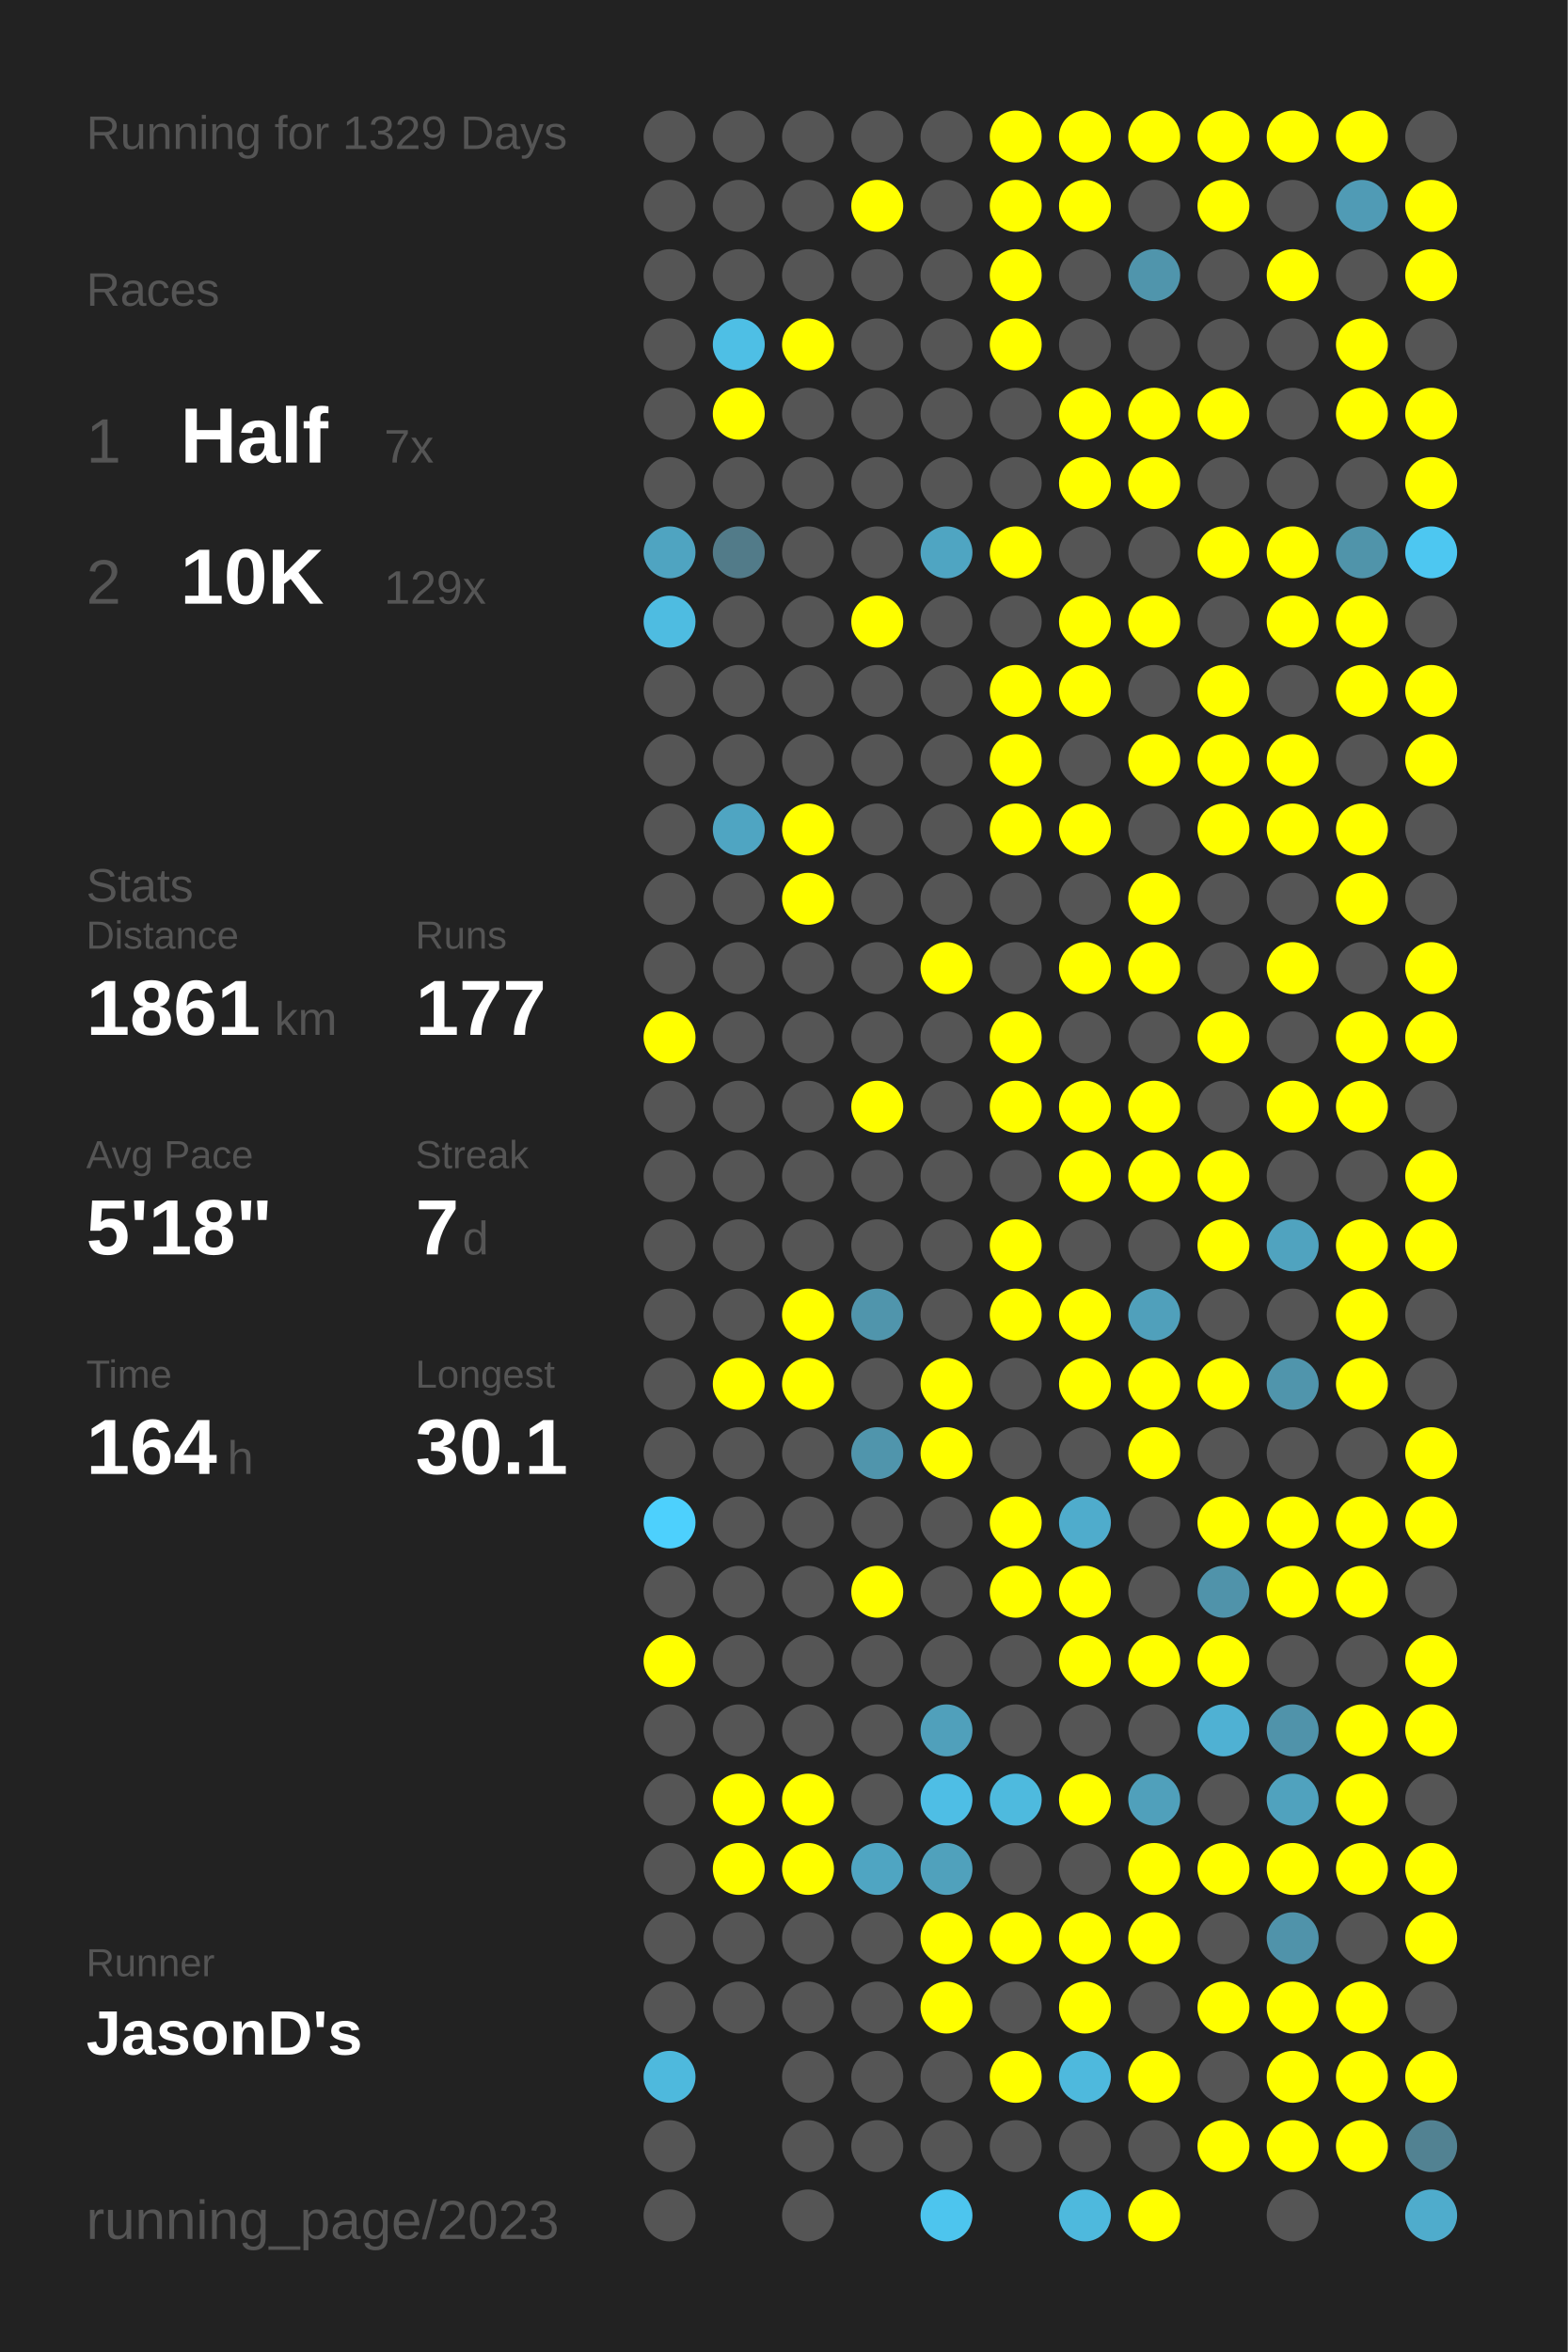
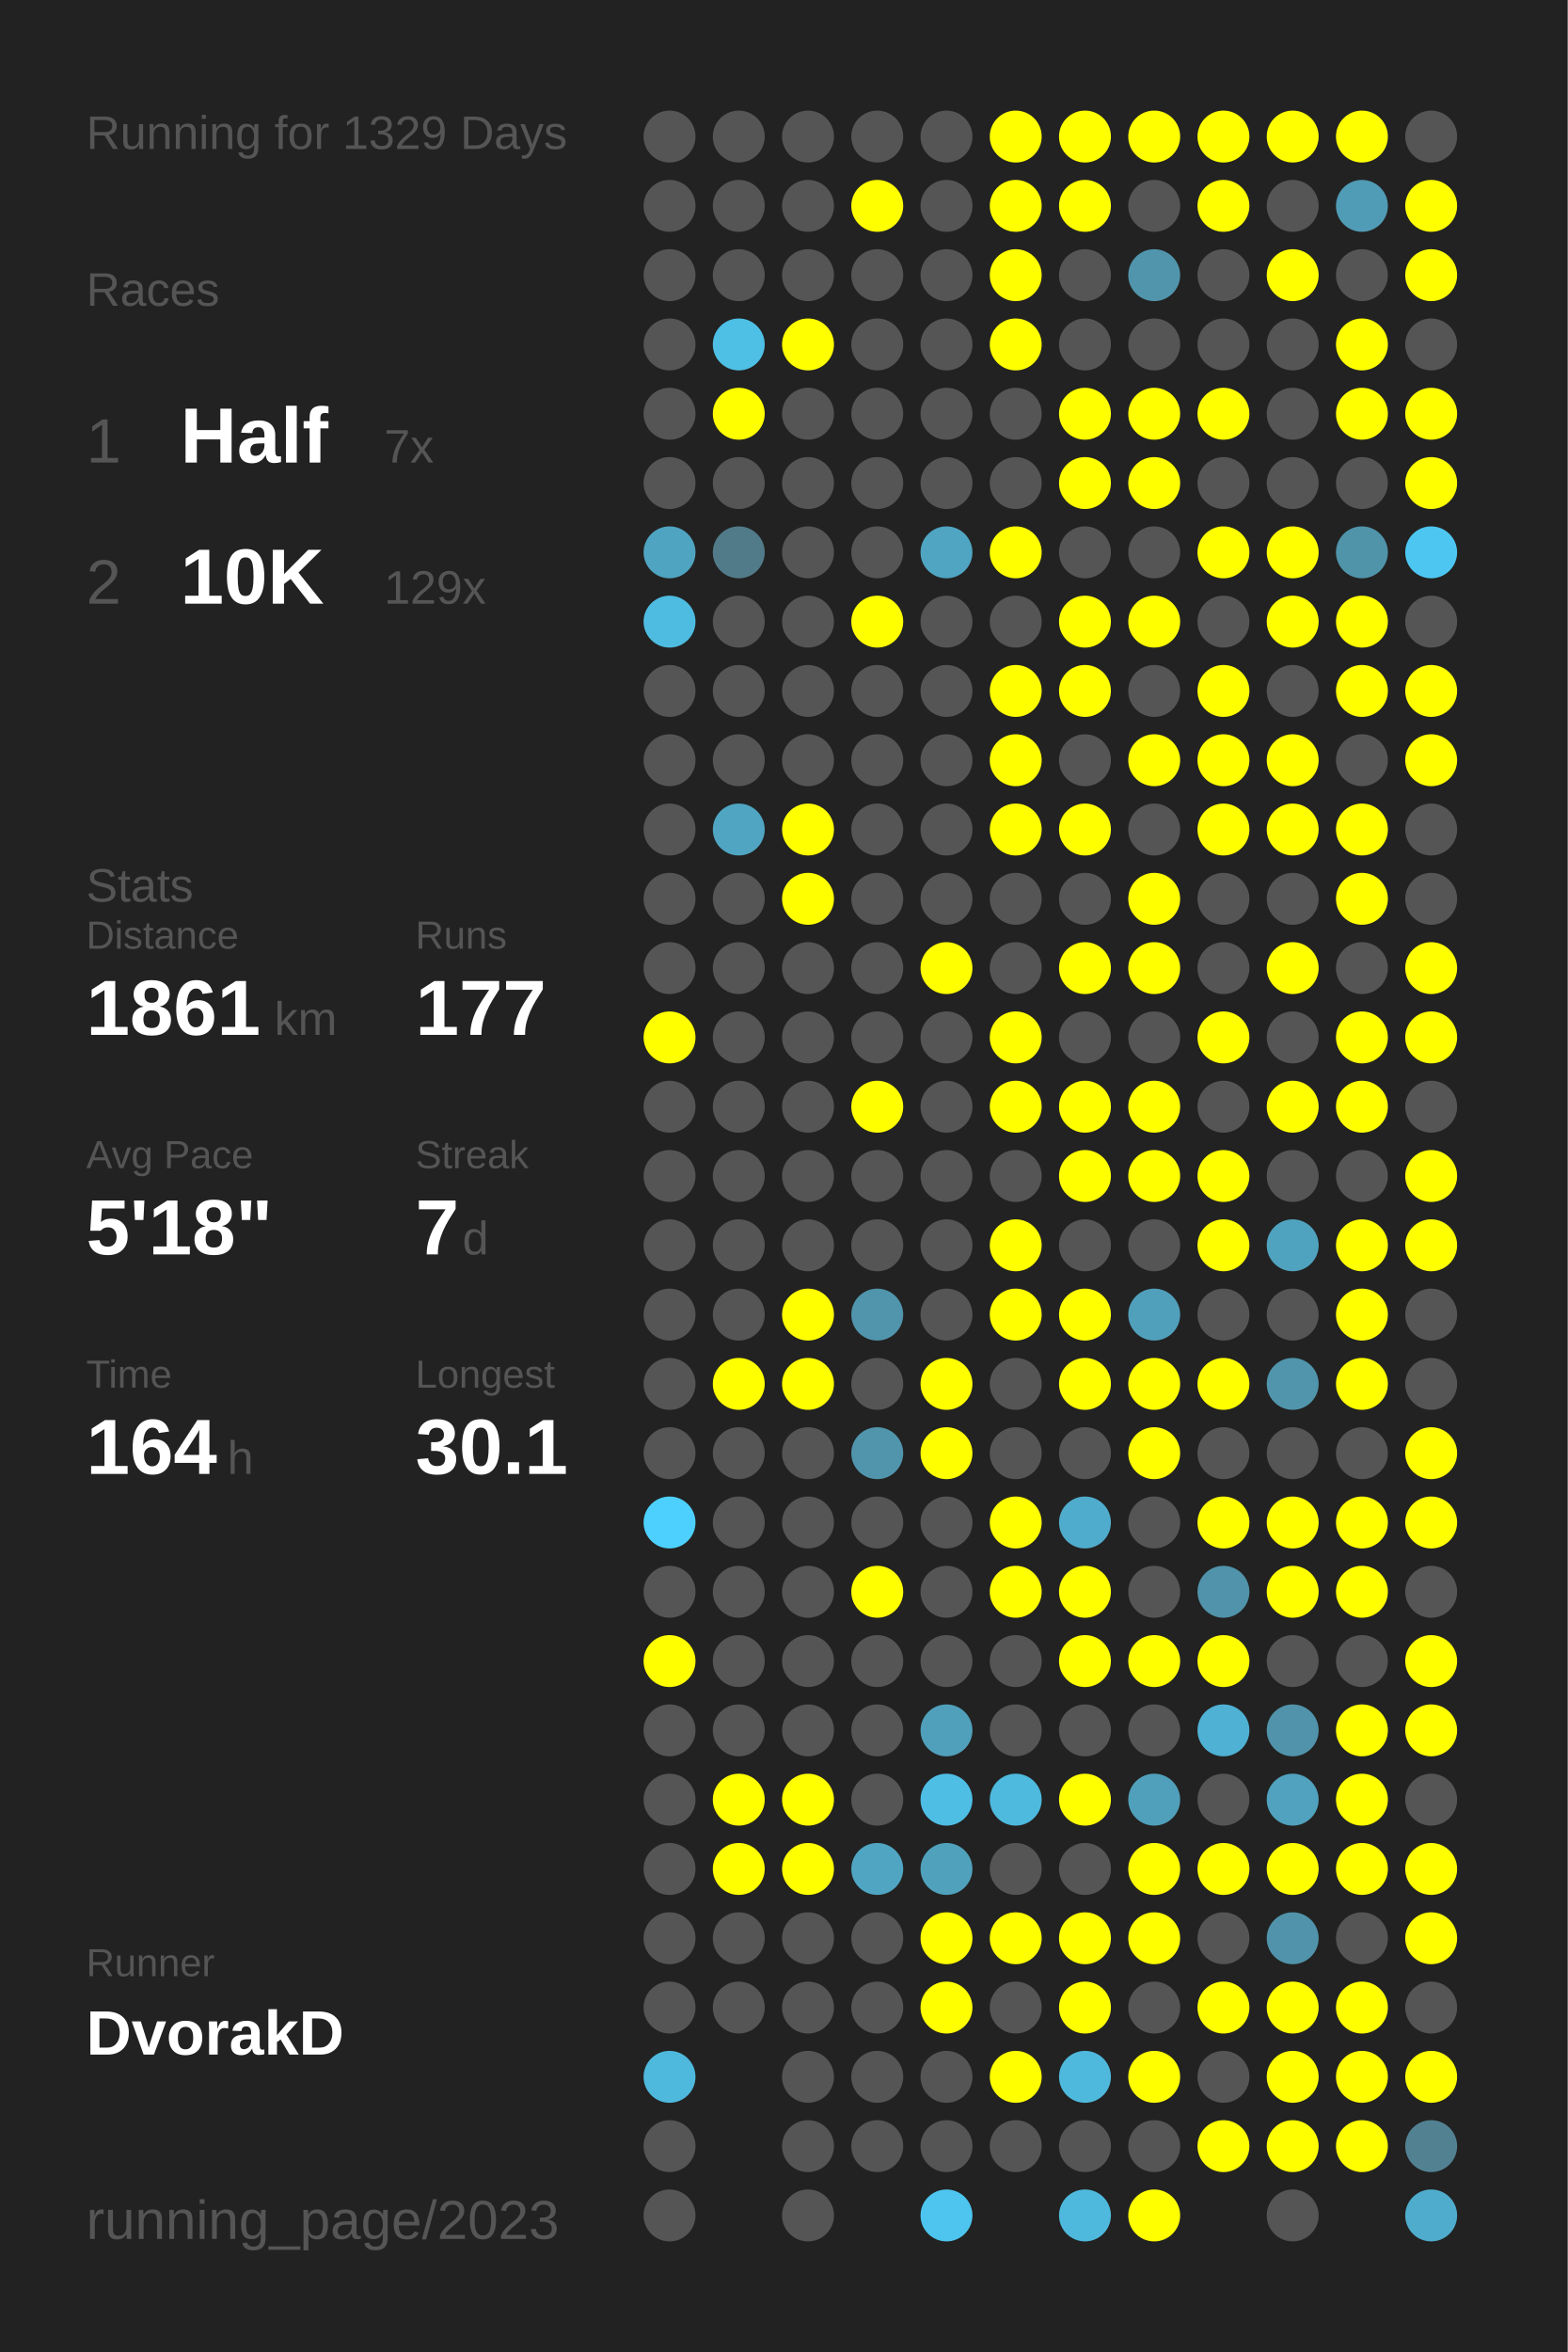
<svg xmlns="http://www.w3.org/2000/svg" baseProfile="full" height="300mm" version="1.1" viewBox="0,0,200,300" width="200mm">
  <defs />
  <rect fill="#222222" height="300" width="200" x="0" y="0" />
  <text fill="#555555" style="font-size:6px; font-family:Arial;" x="11" y="19">Running for 1329 Days</text>
  <text fill="#555555" style="font-size:6px; font-family:Arial;" x="11" y="39">Races</text>
  <text fill="#555555" style="font-size:8px; font-family:Arial;" x="11" y="59">1</text>
  <text fill="#FFFFFF" style="font-size:10px; font-family:Arial; font-weight:bold;" x="23" y="59">Half</text>
  <text fill="#555555" style="font-size:6px; font-family:Arial;" x="49" y="59">7x</text>
  <text fill="#555555" style="font-size:8px; font-family:Arial;" x="11" y="77">2</text>
  <text fill="#FFFFFF" style="font-size:10px; font-family:Arial; font-weight:bold;" x="23" y="77">10K</text>
  <text fill="#555555" style="font-size:6px; font-family:Arial;" x="49" y="77">129x</text>
  <text fill="#555555" style="font-size:6px; font-family:Arial;" x="11" y="115">Stats</text>
  <text fill="#555555" style="font-size:5px; font-family:Arial;" x="11" y="121">Distance</text>
  <text fill="#FFFFFF" style="font-size:10px; font-family:Arial; font-weight:bold;" x="11" y="132">1861</text>
  <text fill="#555555" style="font-size:6px; font-family:Arial;" x="35" y="132">km</text>
  <text fill="#555555" style="font-size:5px; font-family:Arial;" x="53" y="121">Runs</text>
  <text fill="#FFFFFF" style="font-size:10px; font-family:Arial; font-weight:bold;" x="53" y="132">177</text>
  <text fill="#555555" style="font-size:5px; font-family:Arial;" x="11" y="149">Avg Pace</text>
  <text fill="#FFFFFF" style="font-size:10px; font-family:Arial; font-weight:bold;" x="11" y="160">5'18"</text>
  <text fill="#555555" style="font-size:5px; font-family:Arial;" x="53" y="149">Streak</text>
  <text fill="#FFFFFF" style="font-size:10px; font-family:Arial; font-weight:bold;" x="53" y="160">7</text>
  <text fill="#555555" style="font-size:6px; font-family:Arial;" x="59" y="160">d</text>
  <text fill="#555555" style="font-size:5px; font-family:Arial;" x="11" y="177">Time</text>
  <text fill="#FFFFFF" style="font-size:10px; font-family:Arial; font-weight:bold;" x="11" y="188">164</text>
  <text fill="#555555" style="font-size:6px; font-family:Arial;" x="29" y="188">h</text>
  <text fill="#555555" style="font-size:5px; font-family:Arial;" x="53" y="177">Longest</text>
  <text fill="#FFFFFF" style="font-size:10px; font-family:Arial; font-weight:bold;" x="53" y="188">30.1</text>
  <text fill="#555555" style="font-size:5px; font-family:Arial;" x="11" y="252.065">Runner</text>
-   <text fill="#FFFFFF" style="font-size:8px; font-family:Arial; font-weight:bold;" x="11" y="262.065">JasonD's</text>
+   <text fill="#FFFFFF" style="font-size:8px; font-family:Arial; font-weight:bold;" x="11" y="262.065">DvorakD</text>
  <text fill="#555555" style="font-size:7px; font-family:Arial;" x="11" y="285.581">running_page/2023</text>
  <circle cx="85.417" cy="17.419" fill="#555555" r="3.312" />
  <circle cx="85.417" cy="26.258" fill="#555555" r="3.312" />
  <circle cx="85.417" cy="35.097" fill="#555555" r="3.312" />
  <circle cx="85.417" cy="43.935" fill="#555555" r="3.312" />
  <circle cx="85.417" cy="52.774" fill="#555555" r="3.312" />
  <circle cx="85.417" cy="61.613" fill="#555555" r="3.312" />
  <circle cx="85.417" cy="70.452" fill="#4fa4c1" r="3.312" />
  <circle cx="85.417" cy="79.29" fill="#4ebce1" r="3.312" />
  <circle cx="85.417" cy="88.129" fill="#555555" r="3.312" />
  <circle cx="85.417" cy="96.968" fill="#555555" r="3.312" />
  <circle cx="85.417" cy="105.806" fill="#555555" r="3.312" />
  <circle cx="85.417" cy="114.645" fill="#555555" r="3.312" />
  <circle cx="85.417" cy="123.484" fill="#555555" r="3.312" />
  <circle cx="85.417" cy="132.323" fill="#FFFF00" r="3.312" />
  <circle cx="85.417" cy="141.161" fill="#555555" r="3.312" />
  <circle cx="85.417" cy="150" fill="#555555" r="3.312" />
  <circle cx="85.417" cy="158.839" fill="#555555" r="3.312" />
  <circle cx="85.417" cy="167.677" fill="#555555" r="3.312" />
  <circle cx="85.417" cy="176.516" fill="#555555" r="3.312" />
  <circle cx="85.417" cy="185.355" fill="#555555" r="3.312" />
  <circle cx="85.417" cy="194.194" fill="#4dd0fd" r="3.312" />
  <circle cx="85.417" cy="203.032" fill="#555555" r="3.312" />
  <circle cx="85.417" cy="211.871" fill="#FFFF00" r="3.312" />
  <circle cx="85.417" cy="220.71" fill="#555555" r="3.312" />
  <circle cx="85.417" cy="229.548" fill="#555555" r="3.312" />
  <circle cx="85.417" cy="238.387" fill="#555555" r="3.312" />
  <circle cx="85.417" cy="247.226" fill="#555555" r="3.312" />
  <circle cx="85.417" cy="256.065" fill="#555555" r="3.312" />
  <circle cx="85.417" cy="264.903" fill="#4eb9dd" r="3.312" />
  <circle cx="85.417" cy="273.742" fill="#555555" r="3.312" />
  <circle cx="85.417" cy="282.581" fill="#555555" r="3.312" />
  <circle cx="94.25" cy="17.419" fill="#555555" r="3.312" />
  <circle cx="94.25" cy="26.258" fill="#555555" r="3.312" />
  <circle cx="94.25" cy="35.097" fill="#555555" r="3.312" />
  <circle cx="94.25" cy="43.935" fill="#4ebfe5" r="3.312" />
  <circle cx="94.25" cy="52.774" fill="#FFFF00" r="3.312" />
  <circle cx="94.25" cy="61.613" fill="#555555" r="3.312" />
  <circle cx="94.25" cy="70.452" fill="#527b89" r="3.312" />
  <circle cx="94.25" cy="79.29" fill="#555555" r="3.312" />
  <circle cx="94.25" cy="88.129" fill="#555555" r="3.312" />
  <circle cx="94.25" cy="96.968" fill="#555555" r="3.312" />
  <circle cx="94.25" cy="105.806" fill="#4fa5c2" r="3.312" />
  <circle cx="94.25" cy="114.645" fill="#555555" r="3.312" />
  <circle cx="94.25" cy="123.484" fill="#555555" r="3.312" />
  <circle cx="94.25" cy="132.323" fill="#555555" r="3.312" />
  <circle cx="94.25" cy="141.161" fill="#555555" r="3.312" />
  <circle cx="94.25" cy="150" fill="#555555" r="3.312" />
  <circle cx="94.25" cy="158.839" fill="#555555" r="3.312" />
  <circle cx="94.25" cy="167.677" fill="#555555" r="3.312" />
  <circle cx="94.25" cy="176.516" fill="#FFFF00" r="3.312" />
  <circle cx="94.25" cy="185.355" fill="#555555" r="3.312" />
  <circle cx="94.25" cy="194.194" fill="#555555" r="3.312" />
  <circle cx="94.25" cy="203.032" fill="#555555" r="3.312" />
  <circle cx="94.25" cy="211.871" fill="#555555" r="3.312" />
  <circle cx="94.25" cy="220.71" fill="#555555" r="3.312" />
  <circle cx="94.25" cy="229.548" fill="#FFFF00" r="3.312" />
  <circle cx="94.25" cy="238.387" fill="#FFFF00" r="3.312" />
  <circle cx="94.25" cy="247.226" fill="#555555" r="3.312" />
  <circle cx="94.25" cy="256.065" fill="#555555" r="3.312" />
  <circle cx="103.083" cy="17.419" fill="#555555" r="3.312" />
  <circle cx="103.083" cy="26.258" fill="#555555" r="3.312" />
  <circle cx="103.083" cy="35.097" fill="#555555" r="3.312" />
  <circle cx="103.083" cy="43.935" fill="#FFFF00" r="3.312" />
  <circle cx="103.083" cy="52.774" fill="#555555" r="3.312" />
  <circle cx="103.083" cy="61.613" fill="#555555" r="3.312" />
  <circle cx="103.083" cy="70.452" fill="#555555" r="3.312" />
  <circle cx="103.083" cy="79.29" fill="#555555" r="3.312" />
  <circle cx="103.083" cy="88.129" fill="#555555" r="3.312" />
  <circle cx="103.083" cy="96.968" fill="#555555" r="3.312" />
  <circle cx="103.083" cy="105.806" fill="#FFFF00" r="3.312" />
  <circle cx="103.083" cy="114.645" fill="#FFFF00" r="3.312" />
  <circle cx="103.083" cy="123.484" fill="#555555" r="3.312" />
  <circle cx="103.083" cy="132.323" fill="#555555" r="3.312" />
  <circle cx="103.083" cy="141.161" fill="#555555" r="3.312" />
  <circle cx="103.083" cy="150" fill="#555555" r="3.312" />
  <circle cx="103.083" cy="158.839" fill="#555555" r="3.312" />
  <circle cx="103.083" cy="167.677" fill="#FFFF00" r="3.312" />
  <circle cx="103.083" cy="176.516" fill="#FFFF00" r="3.312" />
  <circle cx="103.083" cy="185.355" fill="#555555" r="3.312" />
  <circle cx="103.083" cy="194.194" fill="#555555" r="3.312" />
  <circle cx="103.083" cy="203.032" fill="#555555" r="3.312" />
  <circle cx="103.083" cy="211.871" fill="#555555" r="3.312" />
  <circle cx="103.083" cy="220.71" fill="#555555" r="3.312" />
  <circle cx="103.083" cy="229.548" fill="#FFFF00" r="3.312" />
  <circle cx="103.083" cy="238.387" fill="#FFFF00" r="3.312" />
  <circle cx="103.083" cy="247.226" fill="#555555" r="3.312" />
  <circle cx="103.083" cy="256.065" fill="#555555" r="3.312" />
  <circle cx="103.083" cy="264.903" fill="#555555" r="3.312" />
  <circle cx="103.083" cy="273.742" fill="#555555" r="3.312" />
  <circle cx="103.083" cy="282.581" fill="#555555" r="3.312" />
  <circle cx="111.917" cy="17.419" fill="#555555" r="3.312" />
  <circle cx="111.917" cy="26.258" fill="#FFFF00" r="3.312" />
  <circle cx="111.917" cy="35.097" fill="#555555" r="3.312" />
  <circle cx="111.917" cy="43.935" fill="#555555" r="3.312" />
  <circle cx="111.917" cy="52.774" fill="#555555" r="3.312" />
  <circle cx="111.917" cy="61.613" fill="#555555" r="3.312" />
  <circle cx="111.917" cy="70.452" fill="#555555" r="3.312" />
  <circle cx="111.917" cy="79.29" fill="#FFFF00" r="3.312" />
  <circle cx="111.917" cy="88.129" fill="#555555" r="3.312" />
  <circle cx="111.917" cy="96.968" fill="#555555" r="3.312" />
  <circle cx="111.917" cy="105.806" fill="#555555" r="3.312" />
  <circle cx="111.917" cy="114.645" fill="#555555" r="3.312" />
  <circle cx="111.917" cy="123.484" fill="#555555" r="3.312" />
  <circle cx="111.917" cy="132.323" fill="#555555" r="3.312" />
  <circle cx="111.917" cy="141.161" fill="#FFFF00" r="3.312" />
  <circle cx="111.917" cy="150" fill="#555555" r="3.312" />
  <circle cx="111.917" cy="158.839" fill="#555555" r="3.312" />
  <circle cx="111.917" cy="167.677" fill="#5095ac" r="3.312" />
  <circle cx="111.917" cy="176.516" fill="#555555" r="3.312" />
  <circle cx="111.917" cy="185.355" fill="#5095ac" r="3.312" />
  <circle cx="111.917" cy="194.194" fill="#555555" r="3.312" />
  <circle cx="111.917" cy="203.032" fill="#FFFF00" r="3.312" />
  <circle cx="111.917" cy="211.871" fill="#555555" r="3.312" />
  <circle cx="111.917" cy="220.71" fill="#555555" r="3.312" />
  <circle cx="111.917" cy="229.548" fill="#555555" r="3.312" />
  <circle cx="111.917" cy="238.387" fill="#4fa5c2" r="3.312" />
  <circle cx="111.917" cy="247.226" fill="#555555" r="3.312" />
  <circle cx="111.917" cy="256.065" fill="#555555" r="3.312" />
  <circle cx="111.917" cy="264.903" fill="#555555" r="3.312" />
  <circle cx="111.917" cy="273.742" fill="#555555" r="3.312" />
  <circle cx="120.75" cy="17.419" fill="#555555" r="3.312" />
  <circle cx="120.75" cy="26.258" fill="#555555" r="3.312" />
  <circle cx="120.75" cy="35.097" fill="#555555" r="3.312" />
  <circle cx="120.75" cy="43.935" fill="#555555" r="3.312" />
  <circle cx="120.75" cy="52.774" fill="#555555" r="3.312" />
  <circle cx="120.75" cy="61.613" fill="#555555" r="3.312" />
  <circle cx="120.75" cy="70.452" fill="#4fa5c2" r="3.312" />
  <circle cx="120.75" cy="79.29" fill="#555555" r="3.312" />
  <circle cx="120.75" cy="88.129" fill="#555555" r="3.312" />
  <circle cx="120.75" cy="96.968" fill="#555555" r="3.312" />
  <circle cx="120.75" cy="105.806" fill="#555555" r="3.312" />
  <circle cx="120.75" cy="114.645" fill="#555555" r="3.312" />
  <circle cx="120.75" cy="123.484" fill="#FFFF00" r="3.312" />
  <circle cx="120.75" cy="132.323" fill="#555555" r="3.312" />
  <circle cx="120.75" cy="141.161" fill="#555555" r="3.312" />
  <circle cx="120.75" cy="150" fill="#555555" r="3.312" />
  <circle cx="120.75" cy="158.839" fill="#555555" r="3.312" />
  <circle cx="120.75" cy="167.677" fill="#555555" r="3.312" />
  <circle cx="120.75" cy="176.516" fill="#FFFF00" r="3.312" />
  <circle cx="120.75" cy="185.355" fill="#FFFF00" r="3.312" />
  <circle cx="120.75" cy="194.194" fill="#555555" r="3.312" />
  <circle cx="120.75" cy="203.032" fill="#555555" r="3.312" />
  <circle cx="120.75" cy="211.871" fill="#555555" r="3.312" />
  <circle cx="120.75" cy="220.71" fill="#50a0bb" r="3.312" />
  <circle cx="120.75" cy="229.548" fill="#4ebee5" r="3.312" />
  <circle cx="120.75" cy="238.387" fill="#50a1bc" r="3.312" />
  <circle cx="120.75" cy="247.226" fill="#FFFF00" r="3.312" />
  <circle cx="120.75" cy="256.065" fill="#FFFF00" r="3.312" />
  <circle cx="120.75" cy="264.903" fill="#555555" r="3.312" />
  <circle cx="120.75" cy="273.742" fill="#555555" r="3.312" />
  <circle cx="120.75" cy="282.581" fill="#4dc5ee" r="3.312" />
  <circle cx="129.583" cy="17.419" fill="#FFFF00" r="3.312" />
  <circle cx="129.583" cy="26.258" fill="#FFFF00" r="3.312" />
  <circle cx="129.583" cy="35.097" fill="#FFFF00" r="3.312" />
  <circle cx="129.583" cy="43.935" fill="#FFFF00" r="3.312" />
  <circle cx="129.583" cy="52.774" fill="#555555" r="3.312" />
  <circle cx="129.583" cy="61.613" fill="#555555" r="3.312" />
  <circle cx="129.583" cy="70.452" fill="#FFFF00" r="3.312" />
  <circle cx="129.583" cy="79.29" fill="#555555" r="3.312" />
  <circle cx="129.583" cy="88.129" fill="#FFFF00" r="3.312" />
  <circle cx="129.583" cy="96.968" fill="#FFFF00" r="3.312" />
  <circle cx="129.583" cy="105.806" fill="#FFFF00" r="3.312" />
  <circle cx="129.583" cy="114.645" fill="#555555" r="3.312" />
  <circle cx="129.583" cy="123.484" fill="#555555" r="3.312" />
  <circle cx="129.583" cy="132.323" fill="#FFFF00" r="3.312" />
  <circle cx="129.583" cy="141.161" fill="#FFFF00" r="3.312" />
  <circle cx="129.583" cy="150" fill="#555555" r="3.312" />
  <circle cx="129.583" cy="158.839" fill="#FFFF00" r="3.312" />
  <circle cx="129.583" cy="167.677" fill="#FFFF00" r="3.312" />
  <circle cx="129.583" cy="176.516" fill="#555555" r="3.312" />
  <circle cx="129.583" cy="185.355" fill="#555555" r="3.312" />
  <circle cx="129.583" cy="194.194" fill="#FFFF00" r="3.312" />
  <circle cx="129.583" cy="203.032" fill="#FFFF00" r="3.312" />
  <circle cx="129.583" cy="211.871" fill="#555555" r="3.312" />
  <circle cx="129.583" cy="220.71" fill="#555555" r="3.312" />
  <circle cx="129.583" cy="229.548" fill="#4ebade" r="3.312" />
  <circle cx="129.583" cy="238.387" fill="#555555" r="3.312" />
  <circle cx="129.583" cy="247.226" fill="#FFFF00" r="3.312" />
  <circle cx="129.583" cy="256.065" fill="#555555" r="3.312" />
  <circle cx="129.583" cy="264.903" fill="#FFFF00" r="3.312" />
  <circle cx="129.583" cy="273.742" fill="#555555" r="3.312" />
  <circle cx="138.417" cy="17.419" fill="#FFFF00" r="3.312" />
  <circle cx="138.417" cy="26.258" fill="#FFFF00" r="3.312" />
  <circle cx="138.417" cy="35.097" fill="#555555" r="3.312" />
  <circle cx="138.417" cy="43.935" fill="#555555" r="3.312" />
  <circle cx="138.417" cy="52.774" fill="#FFFF00" r="3.312" />
  <circle cx="138.417" cy="61.613" fill="#FFFF00" r="3.312" />
  <circle cx="138.417" cy="70.452" fill="#555555" r="3.312" />
  <circle cx="138.417" cy="79.29" fill="#FFFF00" r="3.312" />
  <circle cx="138.417" cy="88.129" fill="#FFFF00" r="3.312" />
  <circle cx="138.417" cy="96.968" fill="#555555" r="3.312" />
  <circle cx="138.417" cy="105.806" fill="#FFFF00" r="3.312" />
  <circle cx="138.417" cy="114.645" fill="#555555" r="3.312" />
  <circle cx="138.417" cy="123.484" fill="#FFFF00" r="3.312" />
  <circle cx="138.417" cy="132.323" fill="#555555" r="3.312" />
  <circle cx="138.417" cy="141.161" fill="#FFFF00" r="3.312" />
  <circle cx="138.417" cy="150" fill="#FFFF00" r="3.312" />
  <circle cx="138.417" cy="158.839" fill="#555555" r="3.312" />
  <circle cx="138.417" cy="167.677" fill="#FFFF00" r="3.312" />
  <circle cx="138.417" cy="176.516" fill="#FFFF00" r="3.312" />
  <circle cx="138.417" cy="185.355" fill="#555555" r="3.312" />
  <circle cx="138.417" cy="194.194" fill="#4faccc" r="3.312" />
  <circle cx="138.417" cy="203.032" fill="#FFFF00" r="3.312" />
  <circle cx="138.417" cy="211.871" fill="#FFFF00" r="3.312" />
  <circle cx="138.417" cy="220.71" fill="#555555" r="3.312" />
  <circle cx="138.417" cy="229.548" fill="#FFFF00" r="3.312" />
  <circle cx="138.417" cy="238.387" fill="#555555" r="3.312" />
  <circle cx="138.417" cy="247.226" fill="#FFFF00" r="3.312" />
  <circle cx="138.417" cy="256.065" fill="#FFFF00" r="3.312" />
  <circle cx="138.417" cy="264.903" fill="#4eb9dd" r="3.312" />
  <circle cx="138.417" cy="273.742" fill="#555555" r="3.312" />
  <circle cx="138.417" cy="282.581" fill="#4eb9dd" r="3.312" />
  <circle cx="147.25" cy="17.419" fill="#FFFF00" r="3.312" />
  <circle cx="147.25" cy="26.258" fill="#555555" r="3.312" />
  <circle cx="147.25" cy="35.097" fill="#5095ac" r="3.312" />
  <circle cx="147.25" cy="43.935" fill="#555555" r="3.312" />
  <circle cx="147.25" cy="52.774" fill="#FFFF00" r="3.312" />
  <circle cx="147.25" cy="61.613" fill="#FFFF00" r="3.312" />
  <circle cx="147.25" cy="70.452" fill="#555555" r="3.312" />
  <circle cx="147.25" cy="79.29" fill="#FFFF00" r="3.312" />
  <circle cx="147.25" cy="88.129" fill="#555555" r="3.312" />
  <circle cx="147.25" cy="96.968" fill="#FFFF00" r="3.312" />
  <circle cx="147.25" cy="105.806" fill="#555555" r="3.312" />
  <circle cx="147.25" cy="114.645" fill="#FFFF00" r="3.312" />
  <circle cx="147.25" cy="123.484" fill="#FFFF00" r="3.312" />
  <circle cx="147.25" cy="132.323" fill="#555555" r="3.312" />
  <circle cx="147.25" cy="141.161" fill="#FFFF00" r="3.312" />
  <circle cx="147.25" cy="150" fill="#FFFF00" r="3.312" />
  <circle cx="147.25" cy="158.839" fill="#555555" r="3.312" />
  <circle cx="147.25" cy="167.677" fill="#50a0bb" r="3.312" />
  <circle cx="147.25" cy="176.516" fill="#FFFF00" r="3.312" />
  <circle cx="147.25" cy="185.355" fill="#FFFF00" r="3.312" />
  <circle cx="147.25" cy="194.194" fill="#555555" r="3.312" />
  <circle cx="147.25" cy="203.032" fill="#555555" r="3.312" />
  <circle cx="147.25" cy="211.871" fill="#FFFF00" r="3.312" />
  <circle cx="147.25" cy="220.71" fill="#555555" r="3.312" />
  <circle cx="147.25" cy="229.548" fill="#50a0bb" r="3.312" />
  <circle cx="147.25" cy="238.387" fill="#FFFF00" r="3.312" />
  <circle cx="147.25" cy="247.226" fill="#FFFF00" r="3.312" />
  <circle cx="147.25" cy="256.065" fill="#555555" r="3.312" />
  <circle cx="147.25" cy="264.903" fill="#FFFF00" r="3.312" />
  <circle cx="147.25" cy="273.742" fill="#555555" r="3.312" />
  <circle cx="147.25" cy="282.581" fill="#FFFF00" r="3.312" />
  <circle cx="156.083" cy="17.419" fill="#FFFF00" r="3.312" />
  <circle cx="156.083" cy="26.258" fill="#FFFF00" r="3.312" />
  <circle cx="156.083" cy="35.097" fill="#555555" r="3.312" />
  <circle cx="156.083" cy="43.935" fill="#555555" r="3.312" />
  <circle cx="156.083" cy="52.774" fill="#FFFF00" r="3.312" />
  <circle cx="156.083" cy="61.613" fill="#555555" r="3.312" />
  <circle cx="156.083" cy="70.452" fill="#FFFF00" r="3.312" />
  <circle cx="156.083" cy="79.29" fill="#555555" r="3.312" />
  <circle cx="156.083" cy="88.129" fill="#FFFF00" r="3.312" />
  <circle cx="156.083" cy="96.968" fill="#FFFF00" r="3.312" />
  <circle cx="156.083" cy="105.806" fill="#FFFF00" r="3.312" />
  <circle cx="156.083" cy="114.645" fill="#555555" r="3.312" />
  <circle cx="156.083" cy="123.484" fill="#555555" r="3.312" />
  <circle cx="156.083" cy="132.323" fill="#FFFF00" r="3.312" />
  <circle cx="156.083" cy="141.161" fill="#555555" r="3.312" />
  <circle cx="156.083" cy="150" fill="#FFFF00" r="3.312" />
  <circle cx="156.083" cy="158.839" fill="#FFFF00" r="3.312" />
  <circle cx="156.083" cy="167.677" fill="#555555" r="3.312" />
  <circle cx="156.083" cy="176.516" fill="#FFFF00" r="3.312" />
  <circle cx="156.083" cy="185.355" fill="#555555" r="3.312" />
  <circle cx="156.083" cy="194.194" fill="#FFFF00" r="3.312" />
  <circle cx="156.083" cy="203.032" fill="#5093aa" r="3.312" />
  <circle cx="156.083" cy="211.871" fill="#FFFF00" r="3.312" />
  <circle cx="156.083" cy="220.71" fill="#4fb1d3" r="3.312" />
  <circle cx="156.083" cy="229.548" fill="#555555" r="3.312" />
  <circle cx="156.083" cy="238.387" fill="#FFFF00" r="3.312" />
  <circle cx="156.083" cy="247.226" fill="#555555" r="3.312" />
  <circle cx="156.083" cy="256.065" fill="#FFFF00" r="3.312" />
  <circle cx="156.083" cy="264.903" fill="#555555" r="3.312" />
  <circle cx="156.083" cy="273.742" fill="#FFFF00" r="3.312" />
  <circle cx="164.917" cy="17.419" fill="#FFFF00" r="3.312" />
  <circle cx="164.917" cy="26.258" fill="#555555" r="3.312" />
  <circle cx="164.917" cy="35.097" fill="#FFFF00" r="3.312" />
  <circle cx="164.917" cy="43.935" fill="#555555" r="3.312" />
  <circle cx="164.917" cy="52.774" fill="#555555" r="3.312" />
  <circle cx="164.917" cy="61.613" fill="#555555" r="3.312" />
  <circle cx="164.917" cy="70.452" fill="#FFFF00" r="3.312" />
  <circle cx="164.917" cy="79.29" fill="#FFFF00" r="3.312" />
  <circle cx="164.917" cy="88.129" fill="#555555" r="3.312" />
  <circle cx="164.917" cy="96.968" fill="#FFFF00" r="3.312" />
  <circle cx="164.917" cy="105.806" fill="#FFFF00" r="3.312" />
  <circle cx="164.917" cy="114.645" fill="#555555" r="3.312" />
  <circle cx="164.917" cy="123.484" fill="#FFFF00" r="3.312" />
  <circle cx="164.917" cy="132.323" fill="#555555" r="3.312" />
  <circle cx="164.917" cy="141.161" fill="#FFFF00" r="3.312" />
  <circle cx="164.917" cy="150" fill="#555555" r="3.312" />
  <circle cx="164.917" cy="158.839" fill="#50a3bf" r="3.312" />
  <circle cx="164.917" cy="167.677" fill="#555555" r="3.312" />
  <circle cx="164.917" cy="176.516" fill="#5095ac" r="3.312" />
  <circle cx="164.917" cy="185.355" fill="#555555" r="3.312" />
  <circle cx="164.917" cy="194.194" fill="#FFFF00" r="3.312" />
  <circle cx="164.917" cy="203.032" fill="#FFFF00" r="3.312" />
  <circle cx="164.917" cy="211.871" fill="#555555" r="3.312" />
  <circle cx="164.917" cy="220.71" fill="#5093aa" r="3.312" />
  <circle cx="164.917" cy="229.548" fill="#50a2be" r="3.312" />
  <circle cx="164.917" cy="238.387" fill="#FFFF00" r="3.312" />
  <circle cx="164.917" cy="247.226" fill="#5093aa" r="3.312" />
  <circle cx="164.917" cy="256.065" fill="#FFFF00" r="3.312" />
  <circle cx="164.917" cy="264.903" fill="#FFFF00" r="3.312" />
  <circle cx="164.917" cy="273.742" fill="#FFFF00" r="3.312" />
  <circle cx="164.917" cy="282.581" fill="#555555" r="3.312" />
  <circle cx="173.75" cy="17.419" fill="#FFFF00" r="3.312" />
  <circle cx="173.75" cy="26.258" fill="#509bb5" r="3.312" />
  <circle cx="173.75" cy="35.097" fill="#555555" r="3.312" />
  <circle cx="173.75" cy="43.935" fill="#FFFF00" r="3.312" />
  <circle cx="173.75" cy="52.774" fill="#FFFF00" r="3.312" />
  <circle cx="173.75" cy="61.613" fill="#555555" r="3.312" />
  <circle cx="173.75" cy="70.452" fill="#5094aa" r="3.312" />
  <circle cx="173.75" cy="79.29" fill="#FFFF00" r="3.312" />
  <circle cx="173.75" cy="88.129" fill="#FFFF00" r="3.312" />
  <circle cx="173.75" cy="96.968" fill="#555555" r="3.312" />
  <circle cx="173.75" cy="105.806" fill="#FFFF00" r="3.312" />
  <circle cx="173.75" cy="114.645" fill="#FFFF00" r="3.312" />
  <circle cx="173.75" cy="123.484" fill="#555555" r="3.312" />
  <circle cx="173.75" cy="132.323" fill="#FFFF00" r="3.312" />
  <circle cx="173.75" cy="141.161" fill="#FFFF00" r="3.312" />
  <circle cx="173.75" cy="150" fill="#555555" r="3.312" />
  <circle cx="173.75" cy="158.839" fill="#FFFF00" r="3.312" />
  <circle cx="173.75" cy="167.677" fill="#FFFF00" r="3.312" />
  <circle cx="173.75" cy="176.516" fill="#FFFF00" r="3.312" />
  <circle cx="173.75" cy="185.355" fill="#555555" r="3.312" />
  <circle cx="173.75" cy="194.194" fill="#FFFF00" r="3.312" />
  <circle cx="173.75" cy="203.032" fill="#FFFF00" r="3.312" />
  <circle cx="173.75" cy="211.871" fill="#555555" r="3.312" />
  <circle cx="173.75" cy="220.71" fill="#FFFF00" r="3.312" />
  <circle cx="173.75" cy="229.548" fill="#FFFF00" r="3.312" />
  <circle cx="173.75" cy="238.387" fill="#FFFF00" r="3.312" />
  <circle cx="173.75" cy="247.226" fill="#555555" r="3.312" />
  <circle cx="173.75" cy="256.065" fill="#FFFF00" r="3.312" />
  <circle cx="173.75" cy="264.903" fill="#FFFF00" r="3.312" />
  <circle cx="173.75" cy="273.742" fill="#FFFF00" r="3.312" />
  <circle cx="182.583" cy="17.419" fill="#555555" r="3.312" />
  <circle cx="182.583" cy="26.258" fill="#FFFF00" r="3.312" />
  <circle cx="182.583" cy="35.097" fill="#FFFF00" r="3.312" />
  <circle cx="182.583" cy="43.935" fill="#555555" r="3.312" />
  <circle cx="182.583" cy="52.774" fill="#FFFF00" r="3.312" />
  <circle cx="182.583" cy="61.613" fill="#FFFF00" r="3.312" />
  <circle cx="182.583" cy="70.452" fill="#4dc7f1" r="3.312" />
  <circle cx="182.583" cy="79.29" fill="#555555" r="3.312" />
  <circle cx="182.583" cy="88.129" fill="#FFFF00" r="3.312" />
  <circle cx="182.583" cy="96.968" fill="#FFFF00" r="3.312" />
  <circle cx="182.583" cy="105.806" fill="#555555" r="3.312" />
  <circle cx="182.583" cy="114.645" fill="#555555" r="3.312" />
  <circle cx="182.583" cy="123.484" fill="#FFFF00" r="3.312" />
  <circle cx="182.583" cy="132.323" fill="#FFFF00" r="3.312" />
  <circle cx="182.583" cy="141.161" fill="#555555" r="3.312" />
  <circle cx="182.583" cy="150" fill="#FFFF00" r="3.312" />
  <circle cx="182.583" cy="158.839" fill="#FFFF00" r="3.312" />
  <circle cx="182.583" cy="167.677" fill="#555555" r="3.312" />
  <circle cx="182.583" cy="176.516" fill="#555555" r="3.312" />
  <circle cx="182.583" cy="185.355" fill="#FFFF00" r="3.312" />
  <circle cx="182.583" cy="194.194" fill="#FFFF00" r="3.312" />
  <circle cx="182.583" cy="203.032" fill="#555555" r="3.312" />
  <circle cx="182.583" cy="211.871" fill="#FFFF00" r="3.312" />
  <circle cx="182.583" cy="220.71" fill="#FFFF00" r="3.312" />
  <circle cx="182.583" cy="229.548" fill="#555555" r="3.312" />
  <circle cx="182.583" cy="238.387" fill="#FFFF00" r="3.312" />
  <circle cx="182.583" cy="247.226" fill="#FFFF00" r="3.312" />
  <circle cx="182.583" cy="256.065" fill="#555555" r="3.312" />
  <circle cx="182.583" cy="264.903" fill="#FFFF00" r="3.312" />
  <circle cx="182.583" cy="273.742" fill="#528292" r="3.312" />
  <circle cx="182.583" cy="282.581" fill="#4faccc" r="3.312" />
</svg>
